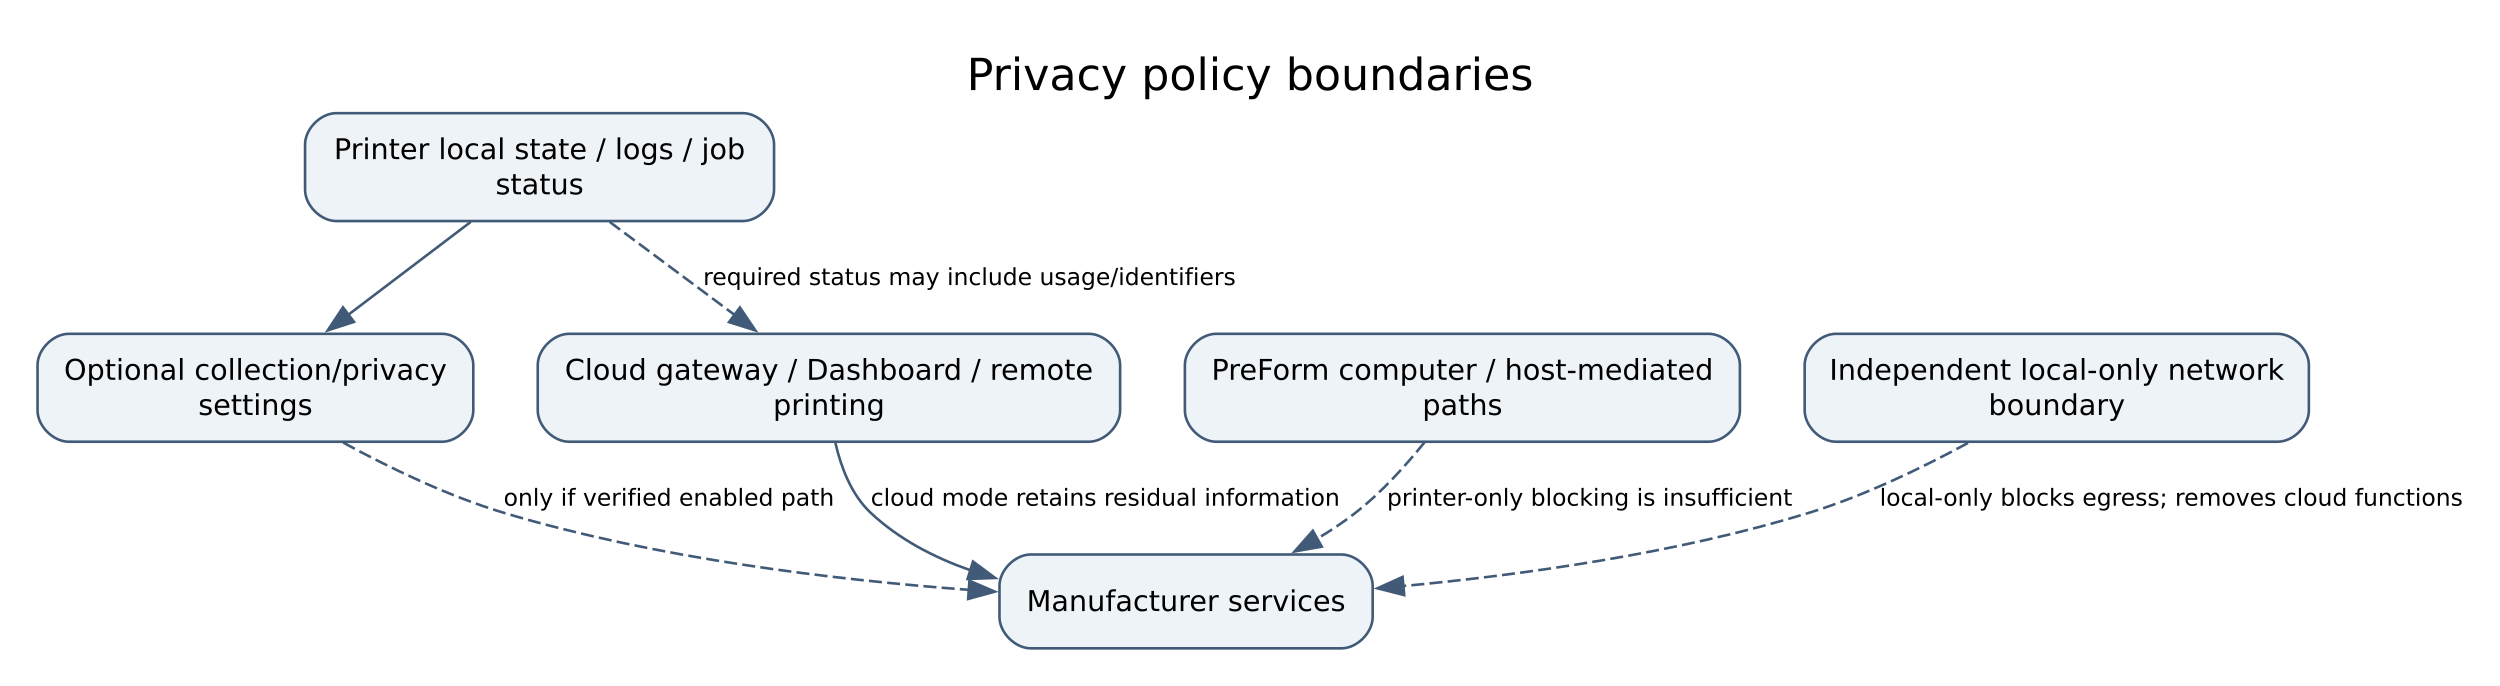
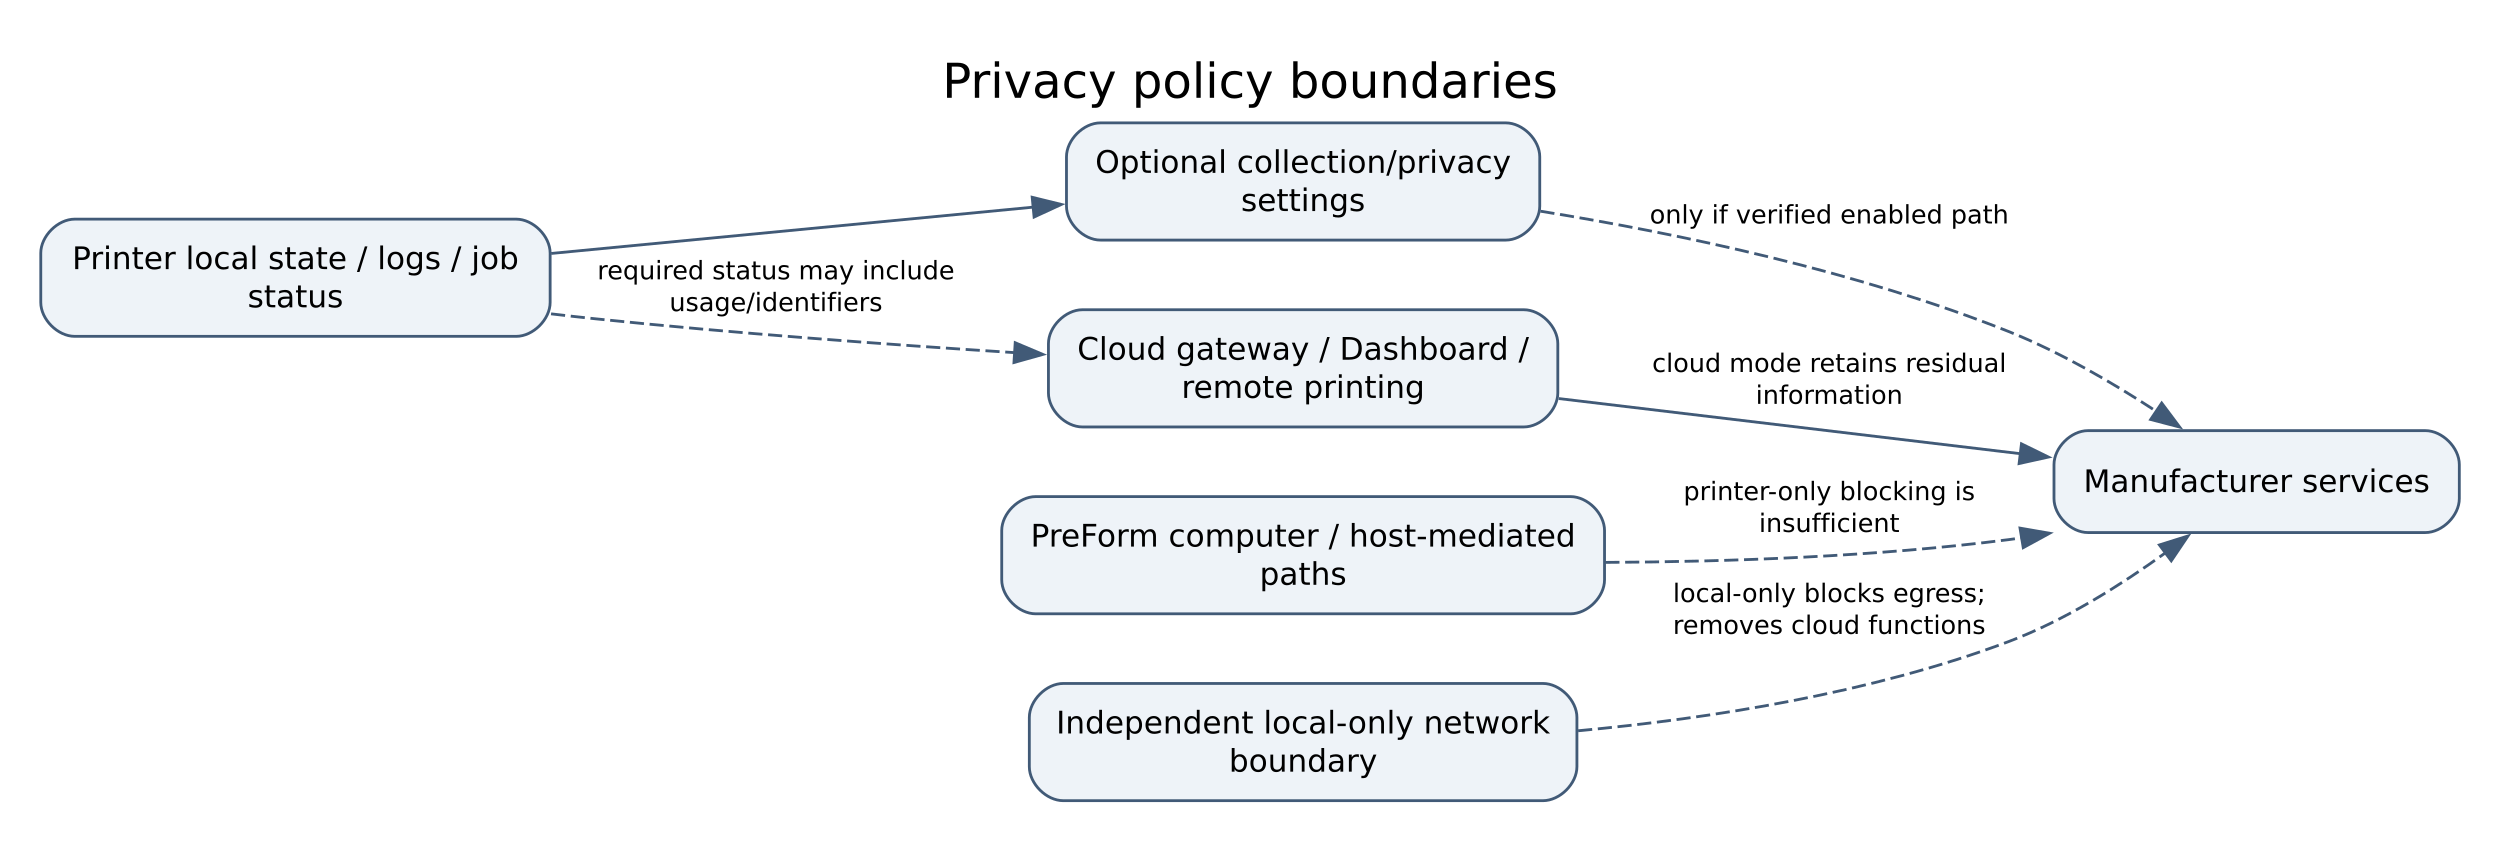
- <svg xmlns="http://www.w3.org/2000/svg" role="img" aria-labelledby="figure-title figure-desc" width="959pt" height="263pt" viewBox="0.00 0.00 959.00 263.00">
-   <g id="graph0" class="graph" transform="scale(1 1) rotate(0) translate(14.4 248.7)">
-     <polygon fill="white" stroke="none" points="-14.4,14.4 -14.4,-248.7 944.65,-248.7 944.65,14.4 -14.4,14.4" />
-     <text xml:space="preserve" text-anchor="middle" x="465.12" y="-214.15" font-family="DejaVu Sans" font-size="17.00">Privacy policy boundaries</text>
+ <svg xmlns="http://www.w3.org/2000/svg" width="883pt" height="297pt" viewBox="0.00 0.00 883.00 297.00" role="img" aria-labelledby="figure-title figure-description">
+   <g id="graph0" class="graph" transform="scale(1 1) rotate(0) translate(14.4 282.8)">
+     <polygon fill="white" stroke="none" points="-14.4,14.4 -14.4,-282.8 868.63,-282.8 868.63,14.4 -14.4,14.4" />
+     <text xml:space="preserve" text-anchor="middle" x="427.11" y="-248.25" font-family="DejaVu Sans" font-size="17.00">Privacy policy boundaries</text>
    <g id="node1" class="node">
-       <path fill="#eef3f8" stroke="#415a77" d="M270.53,-205.3C270.53,-205.3 114.62,-205.3 114.62,-205.3 108.62,-205.3 102.62,-199.3 102.62,-193.3 102.62,-193.3 102.62,-175.9 102.62,-175.9 102.62,-169.9 108.62,-163.9 114.62,-163.9 114.62,-163.9 270.53,-163.9 270.53,-163.9 276.53,-163.9 282.53,-169.9 282.53,-175.9 282.53,-175.9 282.53,-193.3 282.53,-193.3 282.53,-199.3 276.53,-205.3 270.53,-205.3" />
-       <text xml:space="preserve" text-anchor="middle" x="192.58" y="-187.65" font-family="DejaVu Sans" font-size="11.00">Printer local state / logs / job</text>
-       <text xml:space="preserve" text-anchor="middle" x="192.58" y="-174.15" font-family="DejaVu Sans" font-size="11.00">status</text>
+       <path fill="#eef3f8" stroke="#415a77" d="M167.91,-205.4C167.91,-205.4 12,-205.4 12,-205.4 6,-205.4 0,-199.4 0,-193.4 0,-193.4 0,-176 0,-176 0,-170 6,-164 12,-164 12,-164 167.91,-164 167.91,-164 173.91,-164 179.91,-170 179.91,-176 179.91,-176 179.91,-193.4 179.91,-193.4 179.91,-199.4 173.91,-205.4 167.91,-205.4" />
+       <text xml:space="preserve" text-anchor="middle" x="89.96" y="-187.75" font-family="DejaVu Sans" font-size="11.00">Printer local state / logs / job</text>
+       <text xml:space="preserve" text-anchor="middle" x="89.96" y="-174.25" font-family="DejaVu Sans" font-size="11.00">status</text>
    </g>
    <g id="node2" class="node">
-       <path fill="#eef3f8" stroke="#415a77" d="M155.16,-120.65C155.16,-120.65 12,-120.65 12,-120.65 6,-120.65 0,-114.65 0,-108.65 0,-108.65 0,-91.25 0,-91.25 0,-85.25 6,-79.25 12,-79.25 12,-79.25 155.16,-79.25 155.16,-79.25 161.16,-79.25 167.16,-85.25 167.16,-91.25 167.16,-91.25 167.16,-108.65 167.16,-108.65 167.16,-114.65 161.16,-120.65 155.16,-120.65" />
-       <text xml:space="preserve" text-anchor="middle" x="83.58" y="-103" font-family="DejaVu Sans" font-size="11.00">Optional collection/privacy</text>
-       <text xml:space="preserve" text-anchor="middle" x="83.58" y="-89.5" font-family="DejaVu Sans" font-size="11.00">settings</text>
+       <path fill="#eef3f8" stroke="#415a77" d="M517.44,-239.4C517.44,-239.4 374.28,-239.4 374.28,-239.4 368.28,-239.4 362.28,-233.4 362.28,-227.4 362.28,-227.4 362.28,-210 362.28,-210 362.28,-204 368.28,-198 374.28,-198 374.28,-198 517.44,-198 517.44,-198 523.44,-198 529.44,-204 529.44,-210 529.44,-210 529.44,-227.4 529.44,-227.4 529.44,-233.4 523.44,-239.4 517.44,-239.4" />
+       <text xml:space="preserve" text-anchor="middle" x="445.86" y="-221.75" font-family="DejaVu Sans" font-size="11.00">Optional collection/privacy</text>
+       <text xml:space="preserve" text-anchor="middle" x="445.86" y="-208.25" font-family="DejaVu Sans" font-size="11.00">settings</text>
    </g>
    <g id="edge1" class="edge">
-       <path fill="none" stroke="#415a77" d="M166.19,-163.59C151.97,-152.81 134.24,-139.36 118.85,-127.69" />
-       <polygon fill="#415a77" stroke="#415a77" points="121.39,-125.23 111.31,-121.97 117.16,-130.8 121.39,-125.23" />
+       <path fill="none" stroke="#415a77" d="M180.26,-193.28C232.25,-198.27 297.74,-204.57 350.55,-209.64" />
+       <polygon fill="#415a77" stroke="#415a77" points="350.17,-213.12 360.46,-210.59 350.84,-206.15 350.17,-213.12" />
    </g>
    <g id="node3" class="node">
-       <path fill="#eef3f8" stroke="#415a77" d="M403.28,-120.65C403.28,-120.65 203.88,-120.65 203.88,-120.65 197.88,-120.65 191.88,-114.65 191.88,-108.65 191.88,-108.65 191.88,-91.25 191.88,-91.25 191.88,-85.25 197.88,-79.25 203.88,-79.25 203.88,-79.25 403.28,-79.25 403.28,-79.25 409.28,-79.25 415.28,-85.25 415.28,-91.25 415.28,-91.25 415.28,-108.65 415.28,-108.65 415.28,-114.65 409.28,-120.65 403.28,-120.65" />
-       <text xml:space="preserve" text-anchor="middle" x="303.58" y="-103" font-family="DejaVu Sans" font-size="11.00">Cloud gateway / Dashboard / remote</text>
-       <text xml:space="preserve" text-anchor="middle" x="303.58" y="-89.5" font-family="DejaVu Sans" font-size="11.00">printing</text>
+       <path fill="#eef3f8" stroke="#415a77" d="M523.82,-173.4C523.82,-173.4 367.91,-173.4 367.91,-173.4 361.91,-173.4 355.91,-167.4 355.91,-161.4 355.91,-161.4 355.91,-144 355.91,-144 355.91,-138 361.91,-132 367.91,-132 367.91,-132 523.82,-132 523.82,-132 529.82,-132 535.82,-138 535.82,-144 535.82,-144 535.82,-161.4 535.82,-161.4 535.82,-167.4 529.82,-173.4 523.82,-173.4" />
+       <text xml:space="preserve" text-anchor="middle" x="445.86" y="-155.75" font-family="DejaVu Sans" font-size="11.00">Cloud gateway / Dashboard /</text>
+       <text xml:space="preserve" text-anchor="middle" x="445.86" y="-142.25" font-family="DejaVu Sans" font-size="11.00">remote printing</text>
    </g>
    <g id="edge2" class="edge">
-       <path fill="none" stroke="#415a77" stroke-dasharray="5,2" d="M219.45,-163.59C233.93,-152.81 251.99,-139.36 267.67,-127.69" />
-       <polygon fill="#415a77" stroke="#415a77" points="269.43,-130.74 275.36,-121.96 265.25,-125.13 269.43,-130.74" />
-       <text xml:space="preserve" text-anchor="middle" x="357.48" y="-139.35" font-family="DejaVu Sans" font-size="9.00">required status may include usage/identifiers</text>
+       <path fill="none" stroke="#415a77" stroke-dasharray="5,2" d="M180.23,-171.95C185.53,-171.32 190.79,-170.73 195.91,-170.2 244.58,-165.13 298.75,-161.13 344.11,-158.24" />
+       <polygon fill="#415a77" stroke="#415a77" points="344.17,-161.74 353.93,-157.62 343.73,-154.76 344.17,-161.74" />
+       <text xml:space="preserve" text-anchor="middle" x="259.66" y="-184.15" font-family="DejaVu Sans" font-size="9.00">required status may include</text>
+       <text xml:space="preserve" text-anchor="middle" x="259.66" y="-172.9" font-family="DejaVu Sans" font-size="9.00">usage/identifiers</text>
    </g>
    <g id="node4" class="node">
-       <path fill="#eef3f8" stroke="#415a77" d="M500.16,-36C500.16,-36 381,-36 381,-36 375,-36 369,-30 369,-24 369,-24 369,-12 369,-12 369,-6 375,0 381,0 381,0 500.16,0 500.16,0 506.16,0 512.16,-6 512.16,-12 512.16,-12 512.16,-24 512.16,-24 512.16,-30 506.16,-36 500.16,-36" />
-       <text xml:space="preserve" text-anchor="middle" x="440.58" y="-14.3" font-family="DejaVu Sans" font-size="11.00">Manufacturer services</text>
+       <path fill="#eef3f8" stroke="#415a77" d="M842.23,-130.7C842.23,-130.7 723.07,-130.7 723.07,-130.7 717.07,-130.7 711.07,-124.7 711.07,-118.7 711.07,-118.7 711.07,-106.7 711.07,-106.7 711.07,-100.7 717.07,-94.7 723.07,-94.7 723.07,-94.7 842.23,-94.7 842.23,-94.7 848.23,-94.7 854.23,-100.7 854.23,-106.7 854.23,-106.7 854.23,-118.7 854.23,-118.7 854.23,-124.7 848.23,-130.7 842.23,-130.7" />
+       <text xml:space="preserve" text-anchor="middle" x="782.65" y="-109" font-family="DejaVu Sans" font-size="11.00">Manufacturer services</text>
    </g>
    <g id="edge3" class="edge">
-       <path fill="none" stroke="#415a77" stroke-dasharray="5,2" d="M117.28,-78.9C135.02,-69.25 157.46,-58.42 178.83,-52 237.07,-34.51 305.3,-26.29 357.49,-22.42" />
-       <polygon fill="#415a77" stroke="#415a77" points="357.47,-25.93 367.2,-21.75 356.98,-18.95 357.47,-25.93" />
-       <text xml:space="preserve" text-anchor="middle" x="242.2" y="-54.7" font-family="DejaVu Sans" font-size="9.00">only if verified enabled path</text>
+       <path fill="none" stroke="#415a77" stroke-dasharray="5,2" d="M529.68,-208.21C578.94,-200.22 641.97,-186.9 695.07,-165.7 713.2,-158.46 731.84,-147.57 747.17,-137.54" />
+       <polygon fill="#415a77" stroke="#415a77" points="749.11,-140.44 755.46,-131.96 745.21,-134.64 749.11,-140.44" />
+       <text xml:space="preserve" text-anchor="middle" x="631.69" y="-203.87" font-family="DejaVu Sans" font-size="9.00">only if verified enabled path</text>
    </g>
    <g id="edge4" class="edge">
-       <path fill="none" stroke="#415a77" d="M306.06,-78.8C308.2,-69.48 312.17,-58.96 319.58,-52 330.33,-41.9 343.86,-34.84 357.95,-29.91" />
-       <polygon fill="#415a77" stroke="#415a77" points="358.84,-33.29 367.35,-26.99 356.76,-26.61 358.84,-33.29" />
-       <text xml:space="preserve" text-anchor="middle" x="409.58" y="-54.7" font-family="DejaVu Sans" font-size="9.00">cloud mode retains residual information</text>
+       <path fill="none" stroke="#415a77" d="M536.14,-142.03C586.82,-135.98 649.81,-128.45 699.29,-122.54" />
+       <polygon fill="#415a77" stroke="#415a77" points="699.58,-126.03 709.1,-121.37 698.75,-119.08 699.58,-126.03" />
+       <text xml:space="preserve" text-anchor="middle" x="631.69" y="-151.41" font-family="DejaVu Sans" font-size="9.00">cloud mode retains residual</text>
+       <text xml:space="preserve" text-anchor="middle" x="631.69" y="-140.16" font-family="DejaVu Sans" font-size="9.00">information</text>
    </g>
    <g id="node5" class="node">
-       <path fill="#eef3f8" stroke="#415a77" d="M641.03,-120.65C641.03,-120.65 452.12,-120.65 452.12,-120.65 446.12,-120.65 440.12,-114.65 440.12,-108.65 440.12,-108.65 440.12,-91.25 440.12,-91.25 440.12,-85.25 446.12,-79.25 452.12,-79.25 452.12,-79.25 641.03,-79.25 641.03,-79.25 647.03,-79.25 653.03,-85.25 653.03,-91.25 653.03,-91.25 653.03,-108.65 653.03,-108.65 653.03,-114.65 647.03,-120.65 641.03,-120.65" />
-       <text xml:space="preserve" text-anchor="middle" x="546.58" y="-103" font-family="DejaVu Sans" font-size="11.00">PreForm computer / host-mediated</text>
-       <text xml:space="preserve" text-anchor="middle" x="546.58" y="-89.5" font-family="DejaVu Sans" font-size="11.00">paths</text>
+       <path fill="#eef3f8" stroke="#415a77" d="M540.32,-107.4C540.32,-107.4 351.41,-107.4 351.41,-107.4 345.41,-107.4 339.41,-101.4 339.41,-95.4 339.41,-95.4 339.41,-78 339.41,-78 339.41,-72 345.41,-66 351.41,-66 351.41,-66 540.32,-66 540.32,-66 546.32,-66 552.32,-72 552.32,-78 552.32,-78 552.32,-95.4 552.32,-95.4 552.32,-101.4 546.32,-107.4 540.32,-107.4" />
+       <text xml:space="preserve" text-anchor="middle" x="445.86" y="-89.75" font-family="DejaVu Sans" font-size="11.00">PreForm computer / host-mediated</text>
+       <text xml:space="preserve" text-anchor="middle" x="445.86" y="-76.25" font-family="DejaVu Sans" font-size="11.00">paths</text>
    </g>
    <g id="edge5" class="edge">
-       <path fill="none" stroke="#415a77" stroke-dasharray="5,2" d="M532.09,-79.1C524.83,-70.07 515.49,-59.71 505.58,-52 501.02,-48.45 496.01,-45.11 490.86,-42.03" />
-       <polygon fill="#415a77" stroke="#415a77" points="492.63,-39.01 482.2,-37.16 489.2,-45.11 492.63,-39.01" />
-       <text xml:space="preserve" text-anchor="middle" x="595.4" y="-54.7" font-family="DejaVu Sans" font-size="9.00">printer-only blocking is insufficient</text>
+       <path fill="none" stroke="#415a77" stroke-dasharray="5,2" d="M552.6,-84.16C596.79,-84.36 648.58,-86.25 695.07,-92.2 696.7,-92.41 698.34,-92.63 699.99,-92.88" />
+       <polygon fill="#415a77" stroke="#415a77" points="699.07,-96.27 709.51,-94.45 700.21,-89.37 699.07,-96.27" />
+       <text xml:space="preserve" text-anchor="middle" x="631.69" y="-106.15" font-family="DejaVu Sans" font-size="9.00">printer-only blocking is</text>
+       <text xml:space="preserve" text-anchor="middle" x="631.69" y="-94.9" font-family="DejaVu Sans" font-size="9.00">insufficient</text>
    </g>
    <g id="node6" class="node">
-       <path fill="#eef3f8" stroke="#415a77" d="M859.28,-120.65C859.28,-120.65 689.87,-120.65 689.87,-120.65 683.87,-120.65 677.87,-114.65 677.87,-108.65 677.87,-108.65 677.87,-91.25 677.87,-91.25 677.87,-85.25 683.87,-79.25 689.87,-79.25 689.87,-79.25 859.28,-79.25 859.28,-79.25 865.28,-79.25 871.28,-85.25 871.28,-91.25 871.28,-91.25 871.28,-108.65 871.28,-108.65 871.28,-114.65 865.28,-120.65 859.28,-120.65" />
-       <text xml:space="preserve" text-anchor="middle" x="774.58" y="-103" font-family="DejaVu Sans" font-size="11.00">Independent local-only network</text>
-       <text xml:space="preserve" text-anchor="middle" x="774.58" y="-89.5" font-family="DejaVu Sans" font-size="11.00">boundary</text>
+       <path fill="#eef3f8" stroke="#415a77" d="M530.57,-41.4C530.57,-41.4 361.16,-41.4 361.16,-41.4 355.16,-41.4 349.16,-35.4 349.16,-29.4 349.16,-29.4 349.16,-12 349.16,-12 349.16,-6 355.16,0 361.16,0 361.16,0 530.57,0 530.57,0 536.57,0 542.57,-6 542.57,-12 542.57,-12 542.57,-29.4 542.57,-29.4 542.57,-35.4 536.57,-41.4 530.57,-41.4" />
+       <text xml:space="preserve" text-anchor="middle" x="445.86" y="-23.75" font-family="DejaVu Sans" font-size="11.00">Independent local-only network</text>
+       <text xml:space="preserve" text-anchor="middle" x="445.86" y="-10.25" font-family="DejaVu Sans" font-size="11.00">boundary</text>
    </g>
    <g id="edge6" class="edge">
-       <path fill="none" stroke="#415a77" stroke-dasharray="5,2" d="M740.5,-78.77C722.88,-69.21 700.68,-58.48 679.58,-52 629.09,-36.49 570.35,-28.25 523.74,-23.88" />
-       <polygon fill="#415a77" stroke="#415a77" points="524.25,-20.42 513.97,-23.02 523.63,-27.39 524.25,-20.42" />
-       <text xml:space="preserve" text-anchor="middle" x="818.5" y="-54.7" font-family="DejaVu Sans" font-size="9.00">local-only blocks egress; removes cloud functions</text>
+       <path fill="none" stroke="#415a77" stroke-dasharray="5,2" d="M542.98,-24.69C590.03,-29.07 646.8,-38.02 695.07,-56.2 714.82,-63.64 734.7,-76.16 750.41,-87.53" />
+       <polygon fill="#415a77" stroke="#415a77" points="748.3,-90.33 758.41,-93.5 752.49,-84.72 748.3,-90.33" />
+       <text xml:space="preserve" text-anchor="middle" x="631.69" y="-70.15" font-family="DejaVu Sans" font-size="9.00">local-only blocks egress;</text>
+       <text xml:space="preserve" text-anchor="middle" x="631.69" y="-58.9" font-family="DejaVu Sans" font-size="9.00">removes cloud functions</text>
    </g>
  </g>
</svg>
